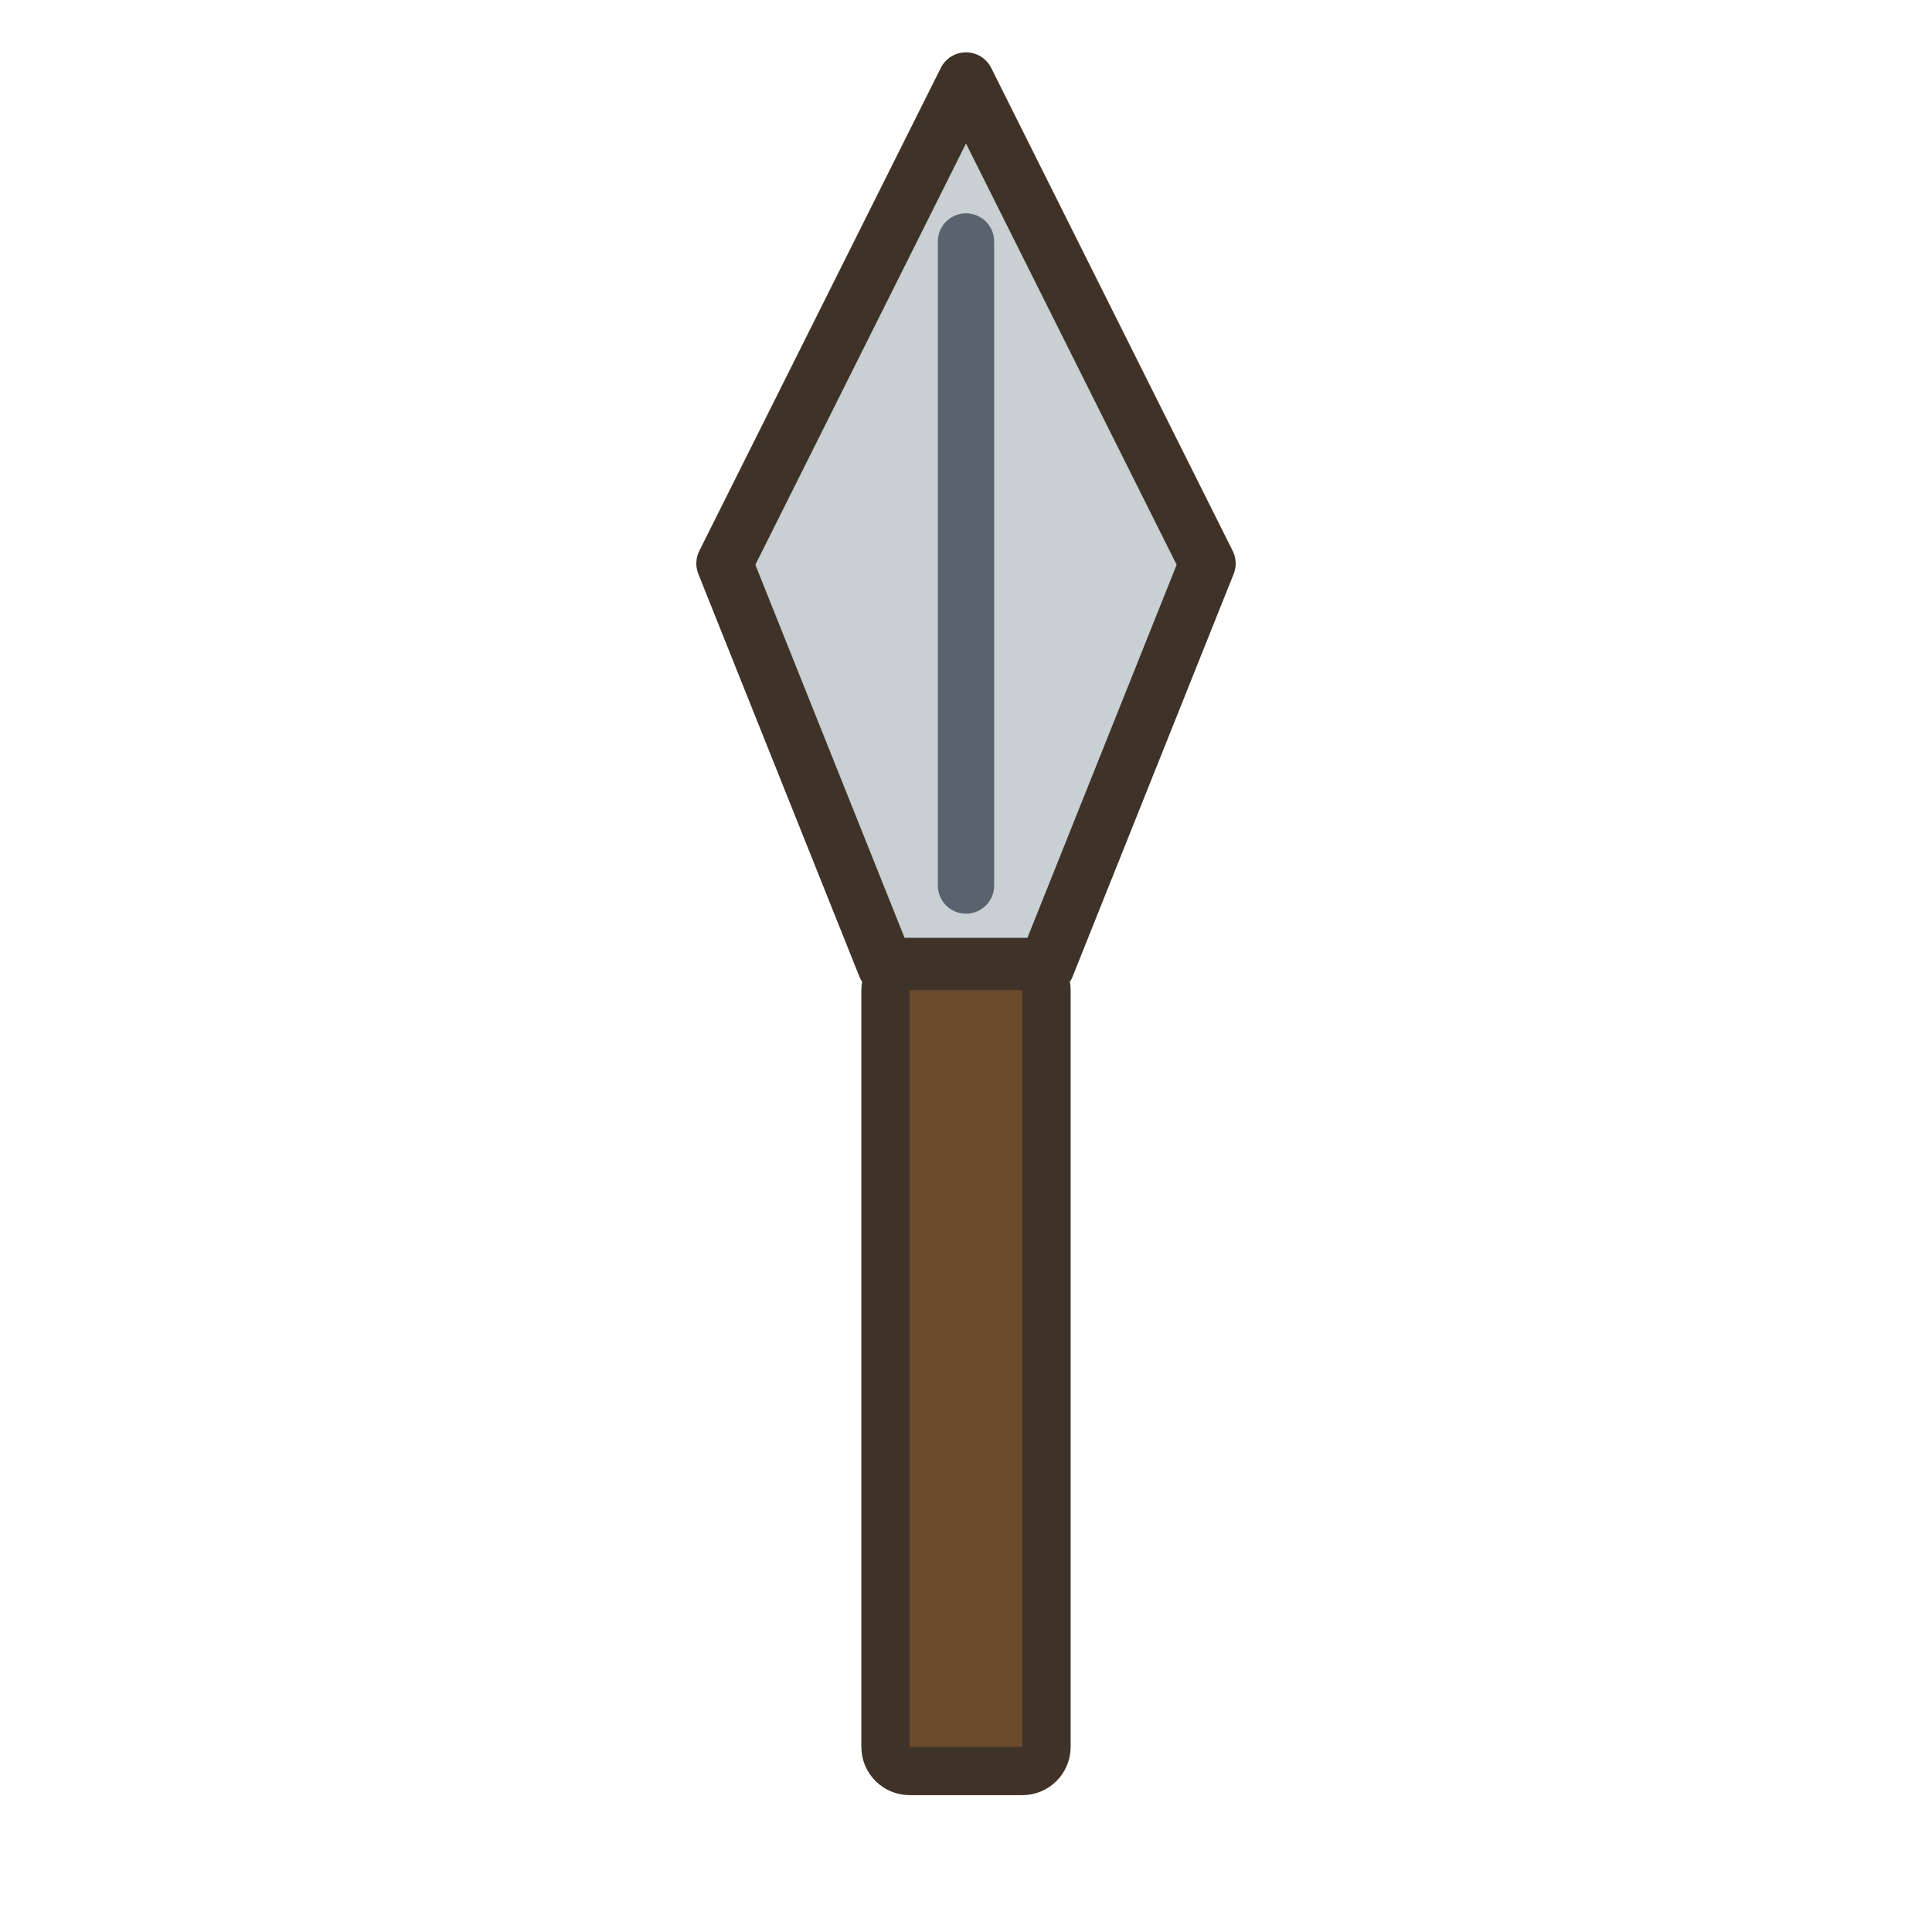
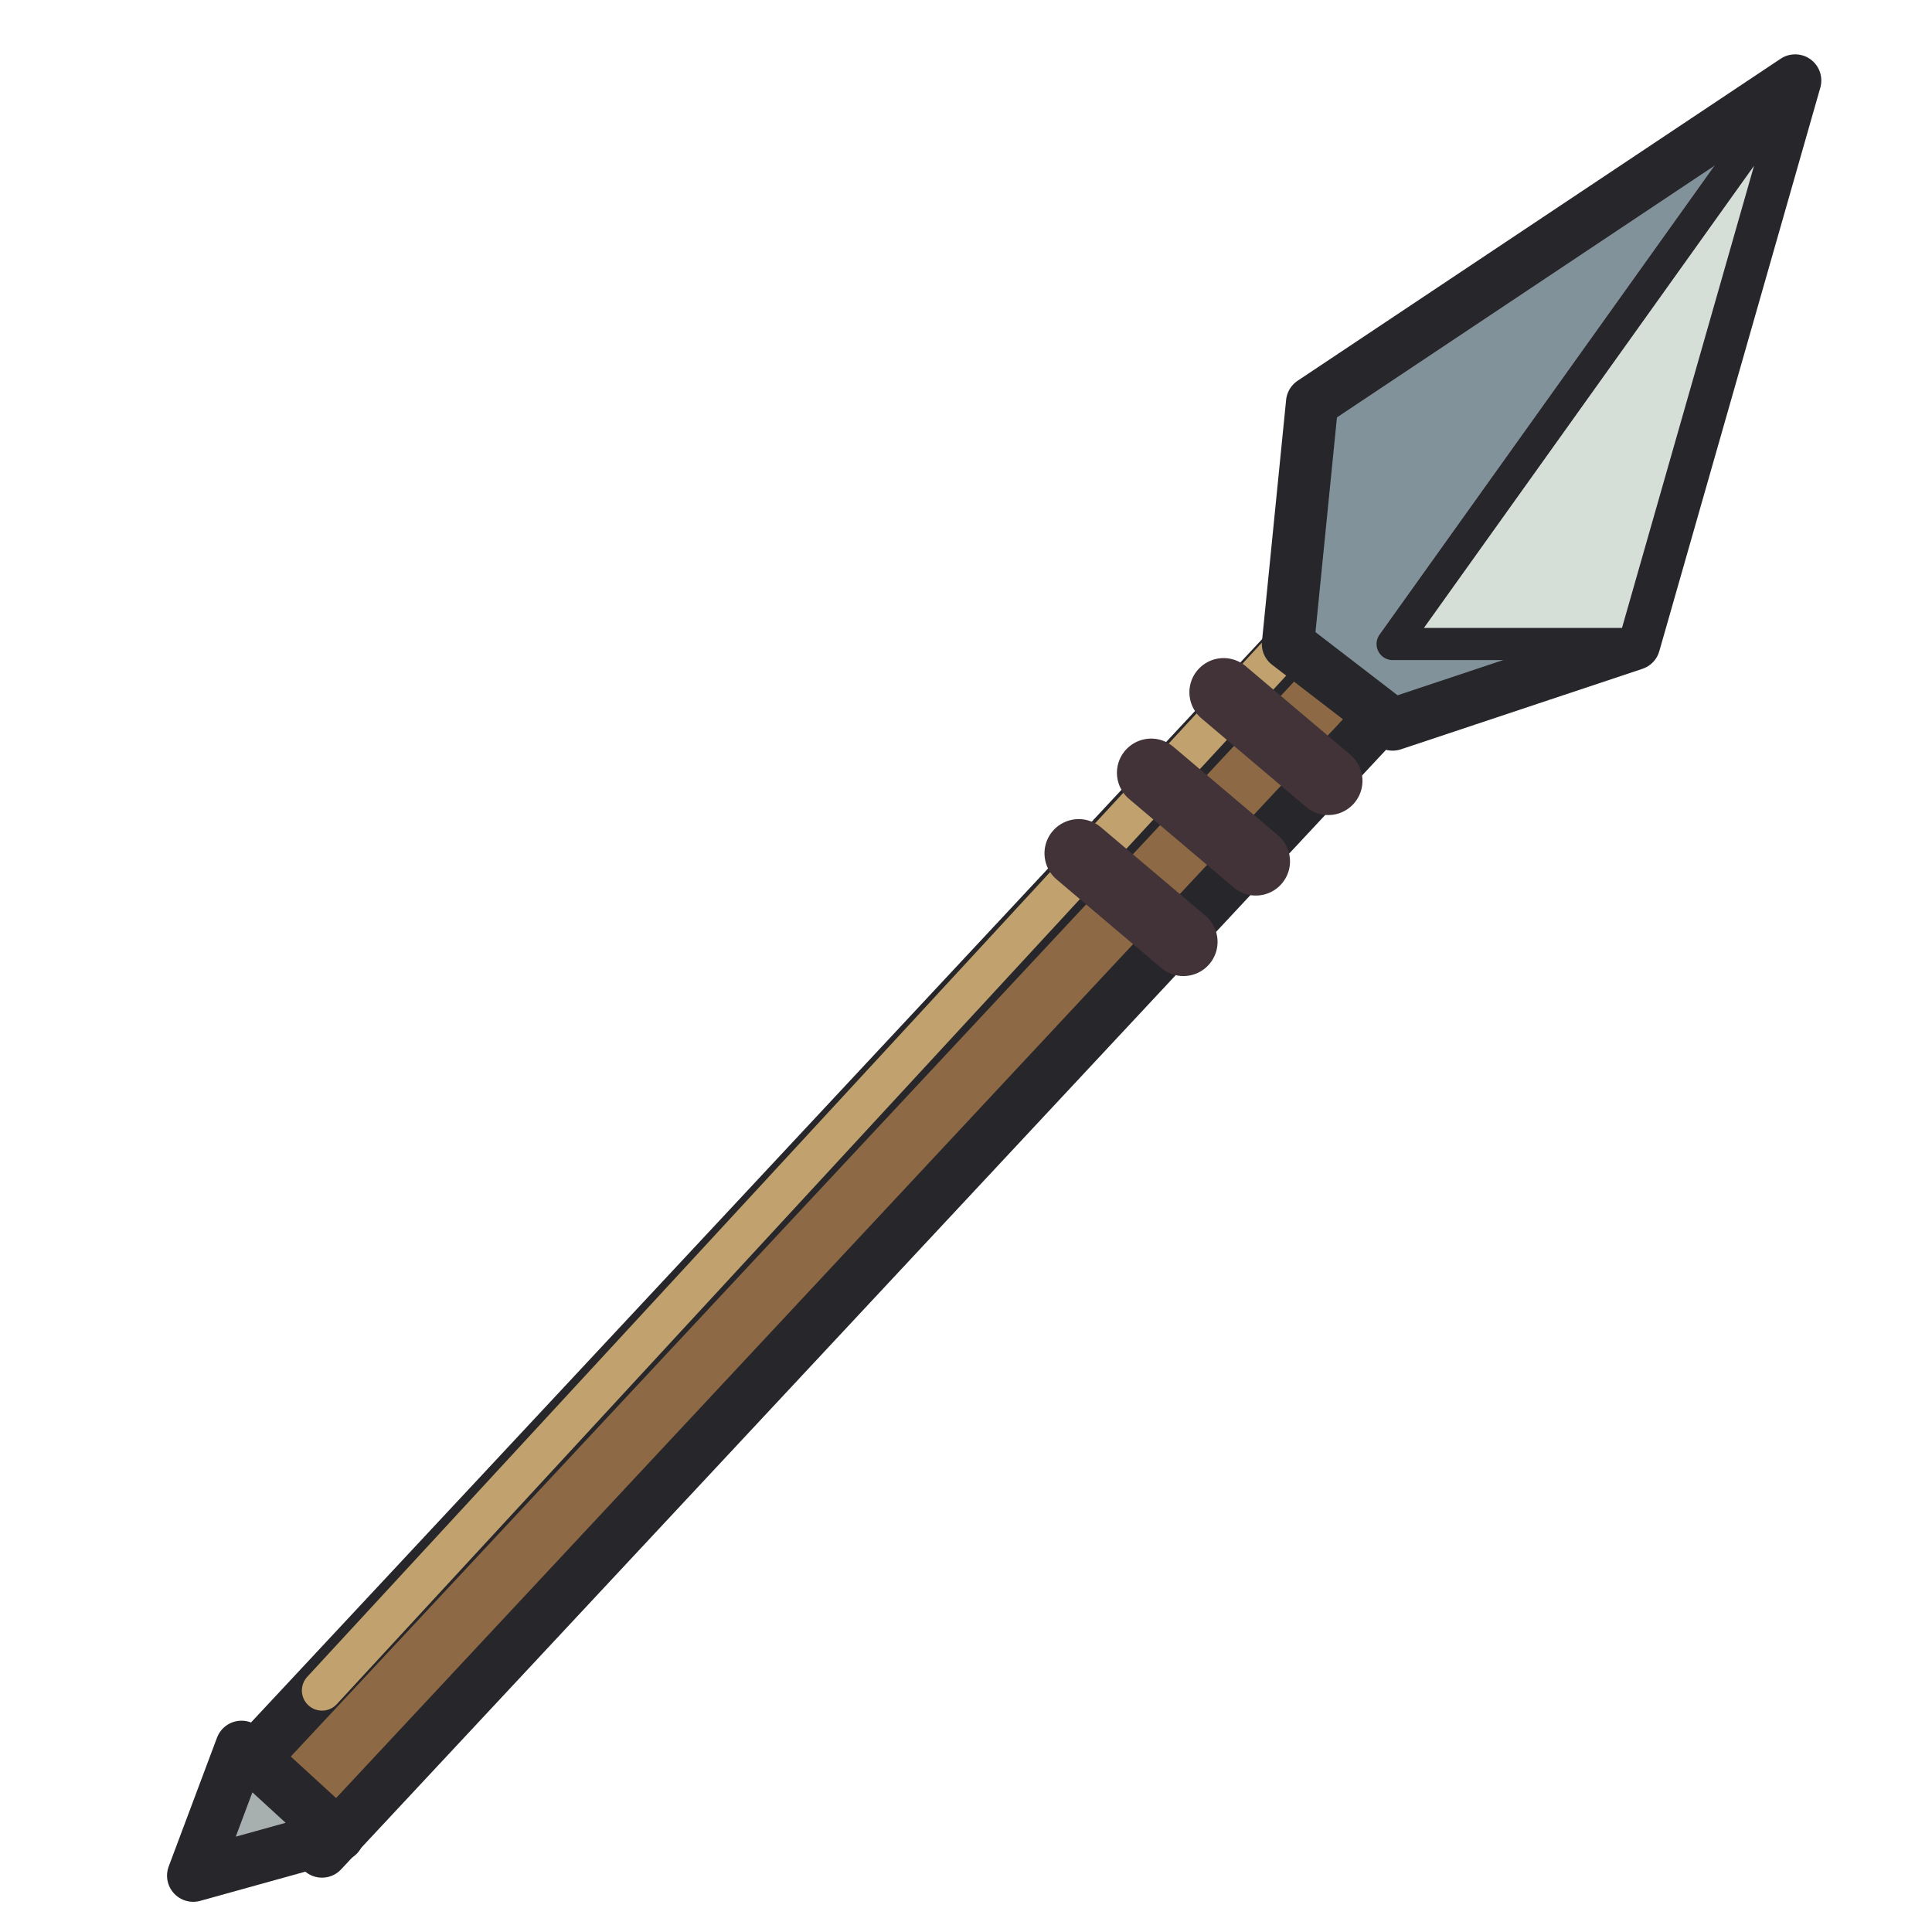
<svg xmlns="http://www.w3.org/2000/svg" width="24" height="24" viewBox="0 0 24 24">
-   <path d="M12 1 15 7l-2 5h-2L9 7z" fill="#c8d0d3" stroke="#3f3329" stroke-width=".7" stroke-linejoin="round" />
-   <rect x="11" y="12" width="2" height="10" rx="0.3" fill="#6b4b2c" stroke="#3f3329" stroke-width=".6" />
-   <path d="M12 3v8" fill="none" stroke="#58636d" stroke-width=".7" stroke-linecap="round" stroke-linejoin="round" />
+   <g stroke="#27262a" stroke-width=".65" stroke-linejoin="round" stroke-linecap="round">
+     <path d="M3 22 17 7l1 1L4 23Z" fill="#8d6945" />
+     <path d="M4 21 16 8" fill="none" stroke="#c1a16d" stroke-width=".5" />
+     <path d="m16 8 .3-3 6-4-2 7-3 1Z" fill="#82929b" />
+     <path d="m22.3 1-5 7 3 0Z" fill="#d6ded8" stroke-width=".4" />
+     <path d="m15.2 8.6 1.3 1.1m-2.2-.1 1.3 1.1m-2.2-.1 1.3 1.1" stroke="#423338" stroke-width=".85" />
+     <path d="m3 21.7 1.2 1.1-1.8.5Z" fill="#a7b0af" />
+   </g>
</svg>
